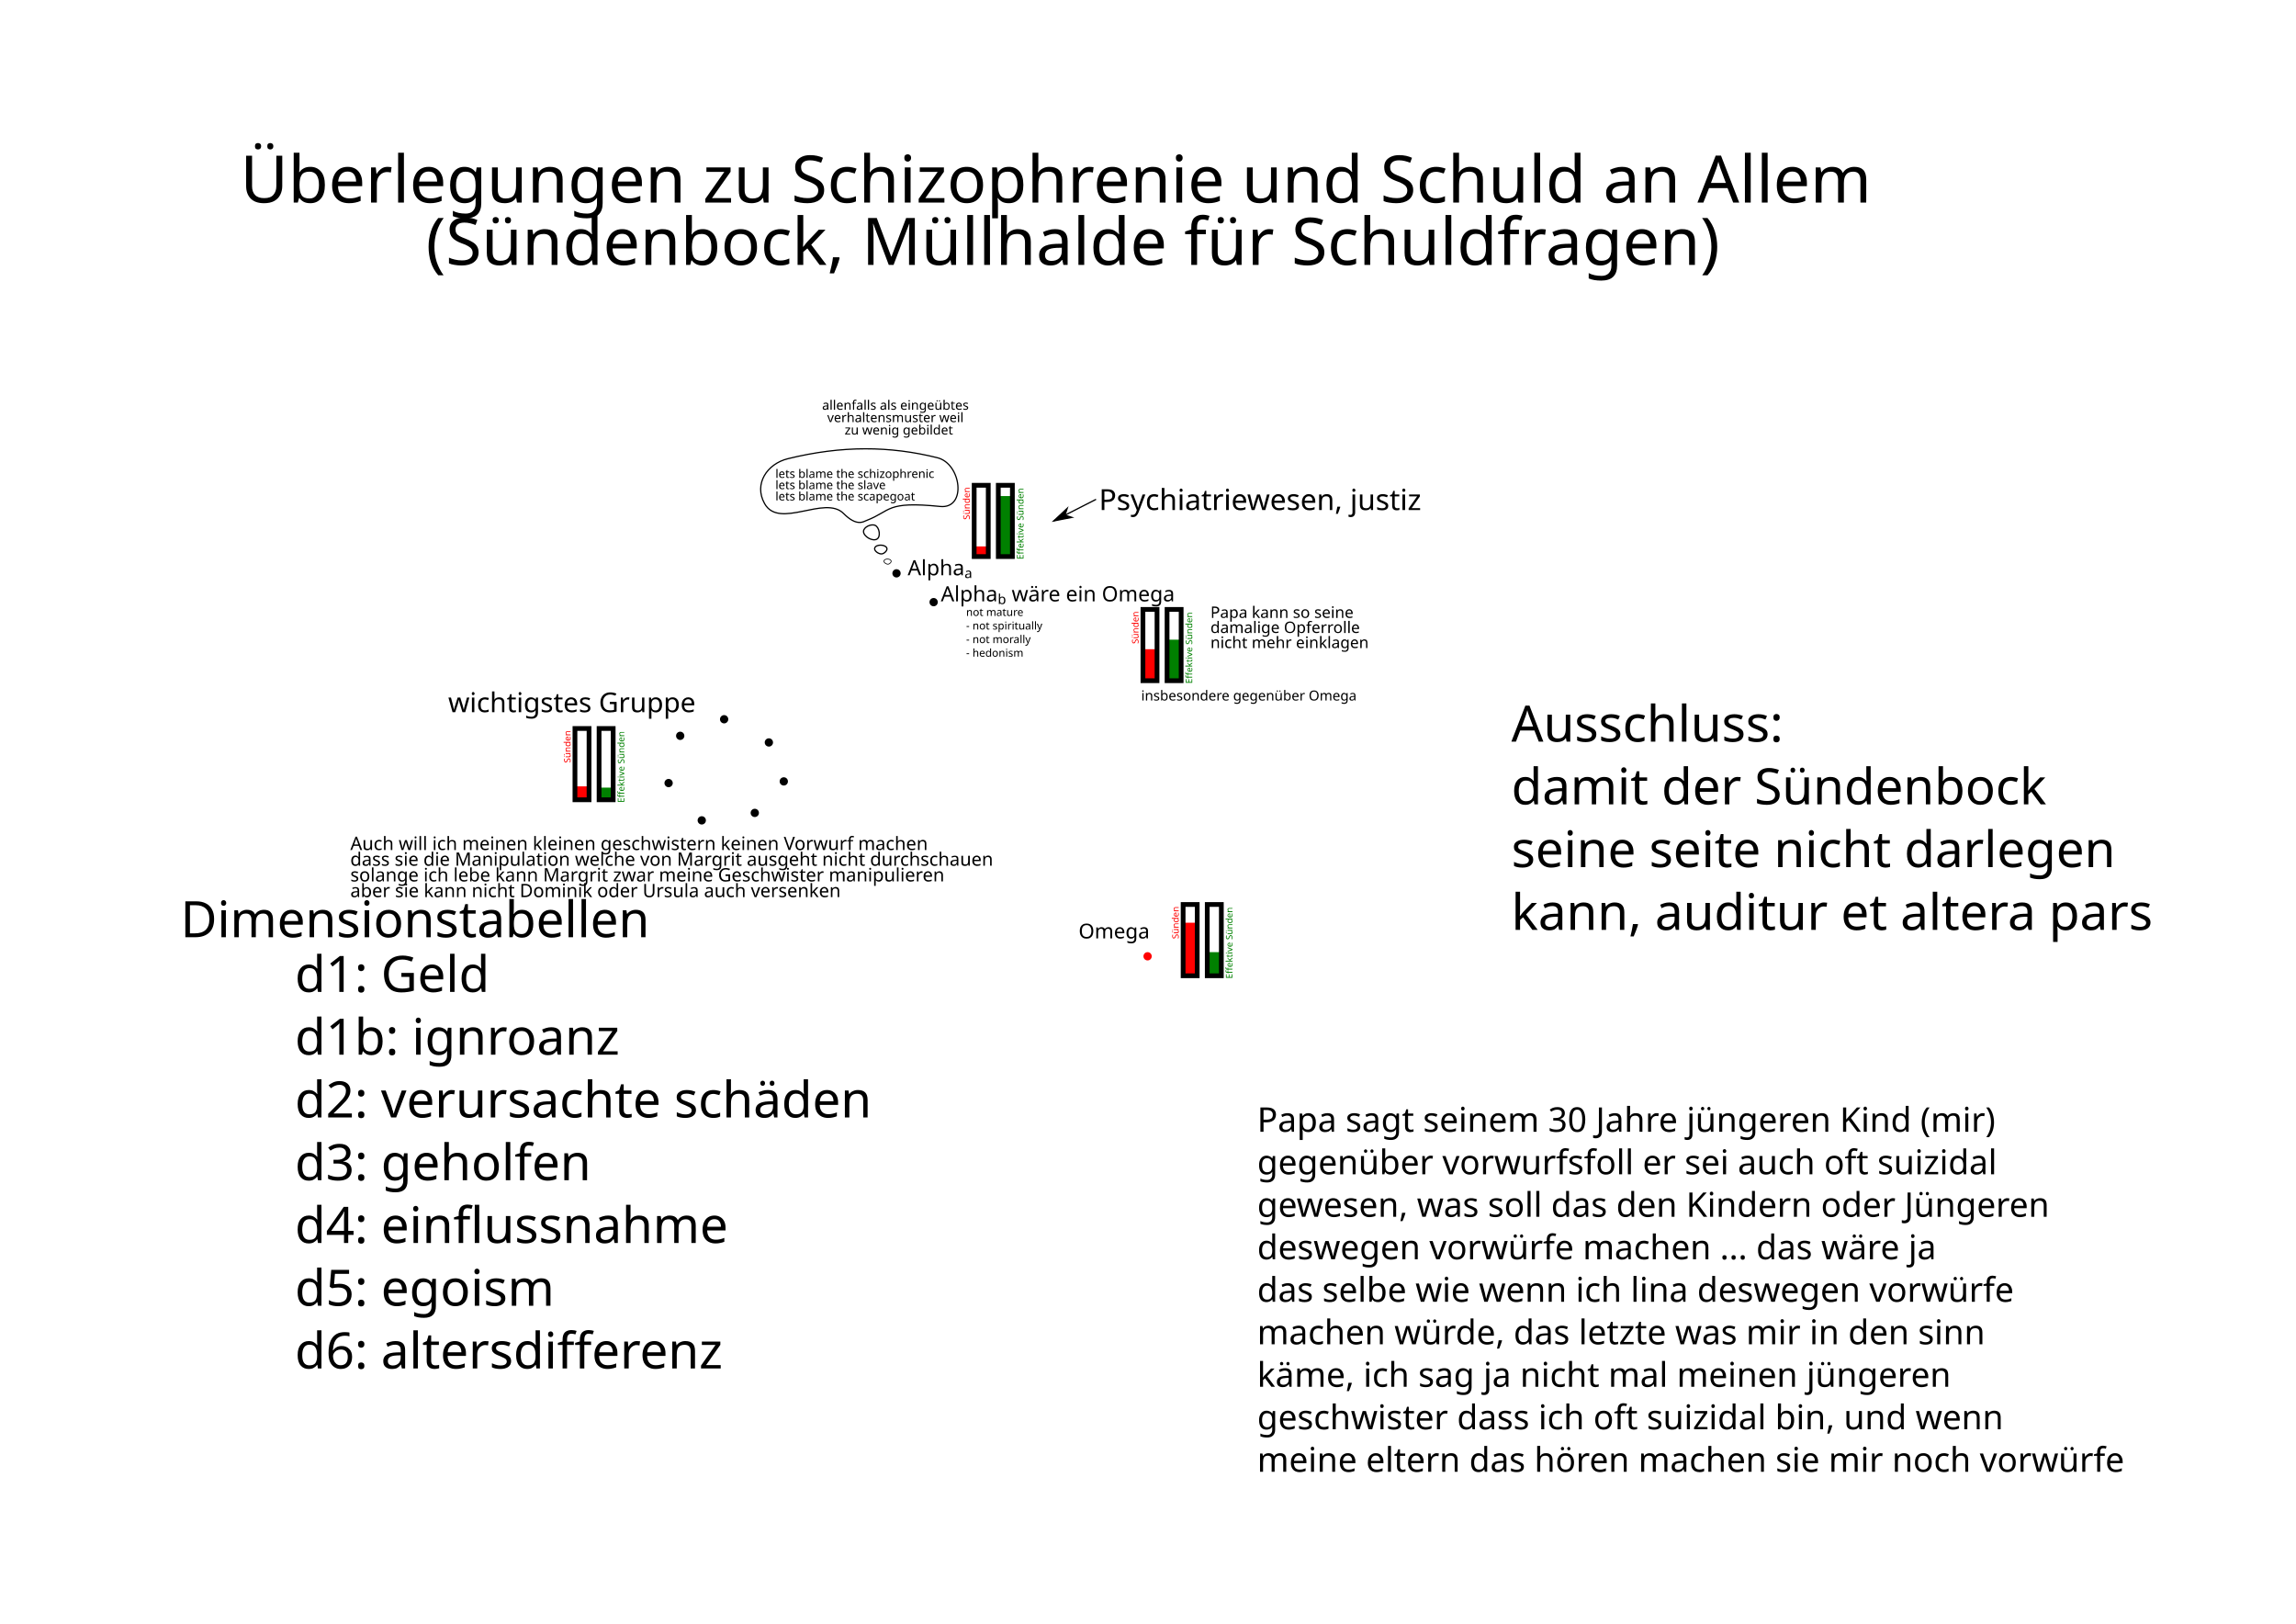
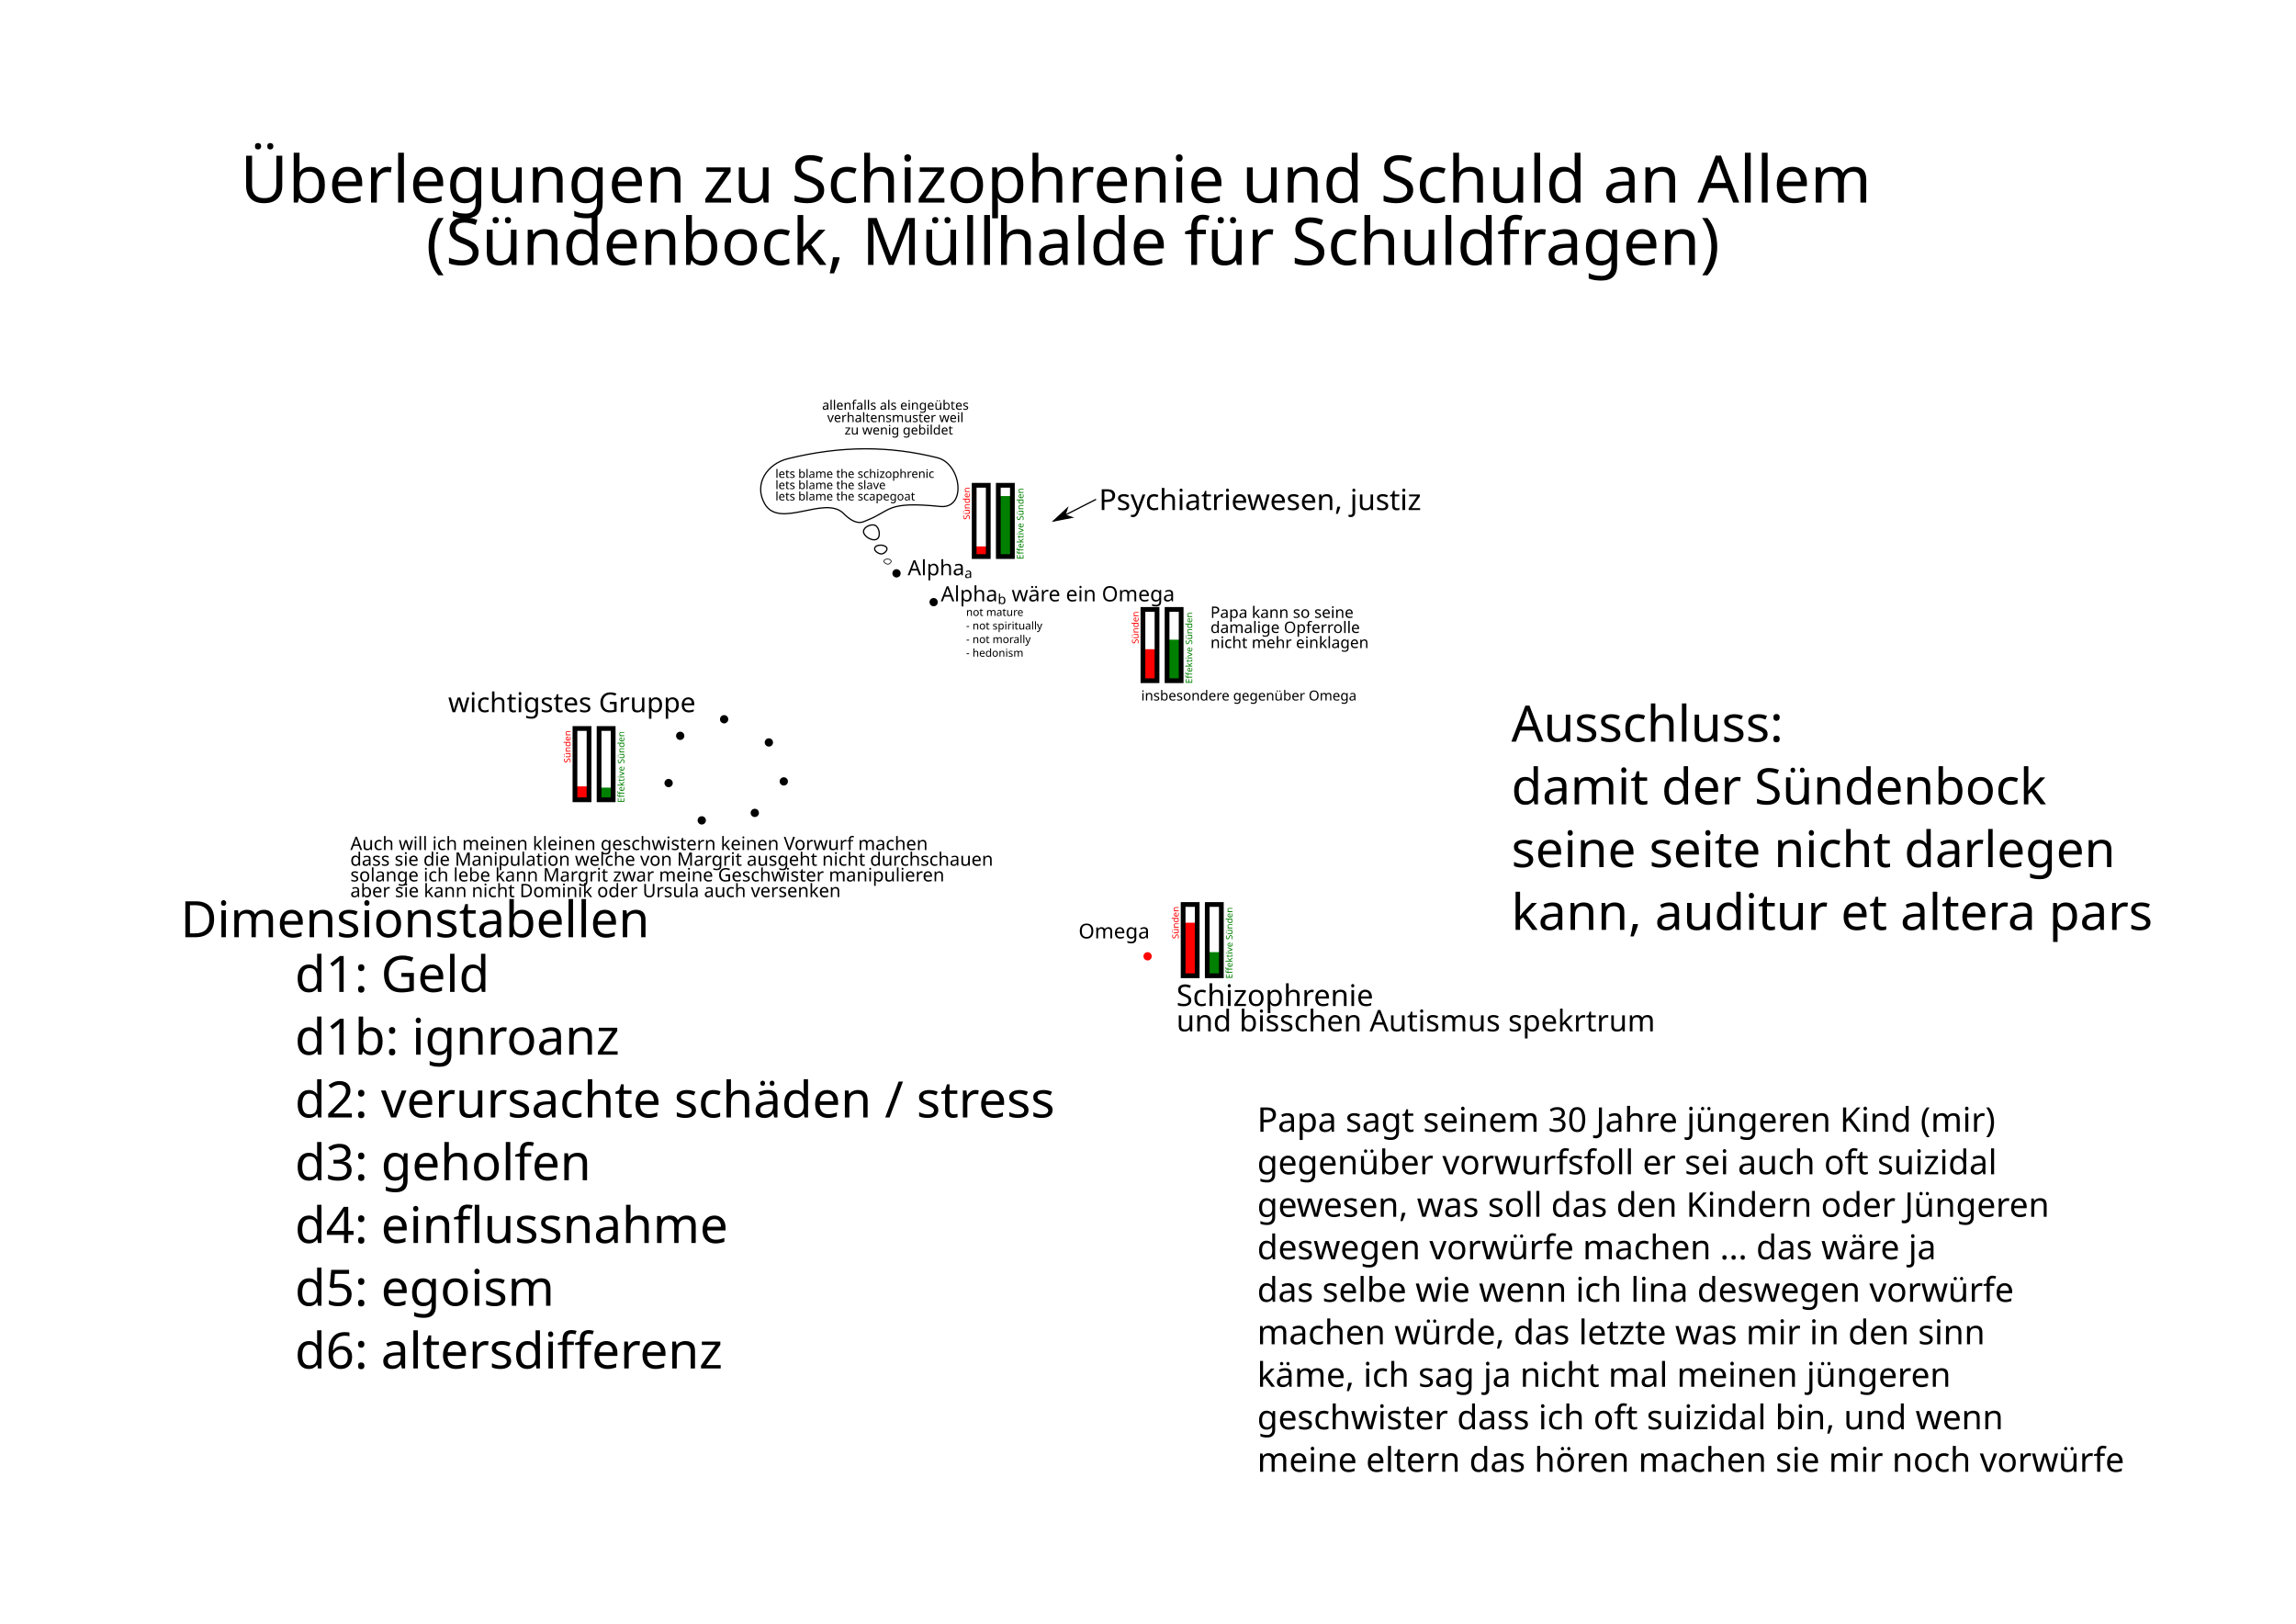
<svg xmlns="http://www.w3.org/2000/svg" width="297mm" height="210mm" viewBox="0 0 297 210" version="1.1" id="svg5">
  <defs id="defs2">
    <marker style="overflow:visible" id="Arrow1Lend" refX="0" refY="0" orient="auto">
      <path transform="matrix(-0.8,0,0,-0.8,-10,0)" style="fill:context-stroke;fill-rule:evenodd;stroke:context-stroke;stroke-width:1pt" d="M 0,0 5,-5 -12.5,0 5,5 Z" id="path21697" />
    </marker>
  </defs>
  <g id="layer1">
    <circle style="fill:#000000;stroke-width:6.136" id="path846" cx="115.969" cy="74.151" r="0.536" />
    <circle style="fill:#000000;stroke-width:6.136" id="path846-8" cx="87.988" cy="95.167" r="0.536" />
    <circle style="fill:#000000;stroke-width:6.136" id="path846-5" cx="86.488" cy="101.277" r="0.536" />
    <circle style="fill:#000000;stroke-width:6.136" id="path846-6" cx="90.776" cy="106.101" r="0.536" />
    <circle style="fill:#000000;stroke-width:6.136" id="path846-7" cx="97.636" cy="105.136" r="0.536" />
    <circle style="fill:#000000;stroke-width:6.136" id="path846-3" cx="101.388" cy="101.062" r="0.536" />
    <circle style="fill:#000000;stroke-width:6.136" id="path846-3-9" cx="93.67" cy="93.023" r="0.536" />
    <circle style="fill:#000000;stroke-width:6.136" id="path846-3-1" cx="99.458" cy="96.024" r="0.536" />
    <circle style="fill:#000000;stroke-width:6.136" id="path846-79" cx="120.772" cy="77.877" r="0.536" />
    <circle style="fill:#ff0000;stroke-width:6.136" id="path846-79-0" cx="148.447" cy="123.681" r="0.536" />
    <text xml:space="preserve" style="font-style:normal;font-weight:normal;font-size:8.483px;line-height:0.95;font-family:sans-serif;fill:#000000;fill-opacity:1;stroke:none;stroke-width:0.212" x="144.301" y="26.202" id="text1897">
      <tspan style="text-align:center;text-anchor:middle;stroke-width:0.212" x="144.301" y="26.202" id="tspan149867">Überlegungen zu Schizophrenie und Schuld an Allem</tspan>
      <tspan style="text-align:center;text-anchor:middle;stroke-width:0.212" x="144.301" y="34.261" id="tspan149871">(Sündenbock, Müllhalde für Schuldfragen)</tspan>
    </text>
    <text xml:space="preserve" style="font-style:normal;font-weight:normal;font-size:2.733px;line-height:1.25;font-family:sans-serif;fill:#000000;fill-opacity:1;stroke:none;stroke-width:0.068" x="117.41" y="74.402" id="text8878">
      <tspan id="tspan8876" style="stroke-width:0.068" x="117.41" y="74.402">Alpha<tspan style="font-size:1.776px;baseline-shift:sub;stroke-width:0.068" id="tspan52353">a</tspan>
      </tspan>
    </text>
    <text xml:space="preserve" style="font-style:normal;font-weight:normal;font-size:2.733px;line-height:1.25;font-family:sans-serif;fill:#000000;fill-opacity:1;stroke:none;stroke-width:0.068" x="121.699" y="77.776" id="text8878-7">
      <tspan id="tspan8876-4" style="stroke-width:0.068" x="121.699" y="77.776">Alpha<tspan style="font-size:1.776px;baseline-shift:sub;stroke-width:0.068" id="tspan124686">b</tspan> wäre ein Omega</tspan>
    </text>
    <text xml:space="preserve" style="font-style:normal;font-weight:normal;font-size:2.658px;line-height:1.25;font-family:sans-serif;fill:#000000;fill-opacity:1;stroke:none;stroke-width:0.066" x="139.519" y="121.37" id="text13382">
      <tspan id="tspan13380" style="stroke-width:0.066" x="139.519" y="121.37">Omega</tspan>
    </text>
    <g id="g31382" transform="matrix(0.6135747,0,0,0.6135747,81.1156,43.98102)">
      <rect style="fill:#ff0000;stroke-width:8.627" id="rect7339" width="2.97" height="11.181" x="117.228" y="122.818" />
      <rect style="fill:none;stroke:#000000;stroke-width:1;stroke-miterlimit:4;stroke-dasharray:none" id="rect7460" width="2.97" height="15.025" x="117.228" y="118.975" />
    </g>
    <g id="g31378" transform="matrix(0.6135747,0,0,0.6135747,75.23225,42.96265)">
      <rect style="fill:#008000;stroke-width:5.757" id="rect7339-1" width="2.97" height="4.979" x="131.903" y="130.68" />
      <rect style="fill:none;stroke:#000000;stroke-width:1;stroke-miterlimit:4;stroke-dasharray:none" id="rect7460-2" width="2.97" height="15.025" x="131.903" y="120.634" />
    </g>
    <text xml:space="preserve" style="font-style:normal;font-weight:normal;font-size:1.174px;line-height:0.85;font-family:sans-serif;fill:#000000;fill-opacity:1;stroke:none;stroke-width:0.029" x="-121.432" y="152.469" id="text14610" transform="rotate(-90)">
      <tspan style="fill:#ff0000;stroke-width:0.029" x="-121.432" y="152.469" id="tspan14612">Sünden</tspan>
    </text>
    <text xml:space="preserve" style="font-style:normal;font-weight:normal;font-size:1.174px;line-height:0.85;font-family:sans-serif;fill:#000000;fill-opacity:1;stroke:none;stroke-width:0.029" x="-126.578" y="159.423" id="text14610-4" transform="rotate(-90)">
      <tspan style="fill:#008000;stroke-width:0.029" x="-126.578" y="159.423" id="tspan14612-0">Effektive Sünden</tspan>
    </text>
    <rect style="fill:#ff0000;stroke-width:2.661" id="rect7339-5" width="1.822" height="1.734" x="74.374" y="101.704" />
    <rect style="fill:none;stroke:#000000;stroke-width:0.614;stroke-miterlimit:4;stroke-dasharray:none" id="rect7460-9" width="1.822" height="9.219" x="74.374" y="94.219" />
    <rect style="fill:#008000;stroke-width:2.534" id="rect7339-1-9" width="1.822" height="1.573" x="77.495" y="101.865" />
    <rect style="fill:none;stroke:#000000;stroke-width:0.614;stroke-miterlimit:4;stroke-dasharray:none" id="rect7460-2-4" width="1.822" height="9.219" x="77.495" y="94.219" />
    <text xml:space="preserve" style="font-style:normal;font-weight:normal;font-size:1.174px;line-height:0.85;font-family:sans-serif;fill:#000000;fill-opacity:1;stroke:none;stroke-width:0.029" x="-98.67" y="73.8" id="text14610-8" transform="rotate(-90)">
      <tspan style="fill:#ff0000;stroke-width:0.029" x="-98.67" y="73.8" id="tspan14612-2">Sünden</tspan>
    </text>
    <text xml:space="preserve" style="font-style:normal;font-weight:normal;font-size:1.174px;line-height:0.85;font-family:sans-serif;fill:#000000;fill-opacity:1;stroke:none;stroke-width:0.029" x="-103.816" y="80.754" id="text14610-4-1" transform="rotate(-90)">
      <tspan style="fill:#008000;stroke-width:0.029" x="-103.816" y="80.754" id="tspan14612-0-7">Effektive Sünden</tspan>
    </text>
    <rect style="fill:#ff0000;stroke-width:2.316" id="rect7339-8" width="1.822" height="1.313" x="126.015" y="70.669" />
    <rect style="fill:none;stroke:#000000;stroke-width:0.614;stroke-miterlimit:4;stroke-dasharray:none" id="rect7460-8" width="1.822" height="9.219" x="126.015" y="62.763" />
    <rect style="fill:#008000;stroke-width:5.653" id="rect7339-1-4" width="1.822" height="7.825" x="129.136" y="64.157" />
    <rect style="fill:none;stroke:#000000;stroke-width:0.614;stroke-miterlimit:4;stroke-dasharray:none" id="rect7460-2-1" width="1.822" height="9.219" x="129.136" y="62.763" />
    <text xml:space="preserve" style="font-style:normal;font-weight:normal;font-size:1.174px;line-height:0.85;font-family:sans-serif;fill:#000000;fill-opacity:1;stroke:none;stroke-width:0.029" x="-67.214" y="125.44" id="text14610-1" transform="rotate(-90)">
      <tspan style="fill:#ff0000;stroke-width:0.029" x="-67.214" y="125.44" id="tspan14612-9">Sünden</tspan>
    </text>
    <text xml:space="preserve" style="font-style:normal;font-weight:normal;font-size:1.174px;line-height:0.85;font-family:sans-serif;fill:#000000;fill-opacity:1;stroke:none;stroke-width:0.029" x="-72.36" y="132.394" id="text14610-4-7" transform="rotate(-90)">
      <tspan style="fill:#008000;stroke-width:0.029" x="-72.36" y="132.394" id="tspan14612-0-0">Effektive Sünden</tspan>
    </text>
    <rect style="fill:#ff0000;stroke-width:4.079" id="rect7339-8-8" width="1.822" height="4.073" x="147.845" y="83.965" />
    <rect style="fill:none;stroke:#000000;stroke-width:0.614;stroke-miterlimit:4;stroke-dasharray:none" id="rect7460-8-1" width="1.822" height="9.219" x="147.845" y="78.819" />
    <rect style="fill:#008000;stroke-width:4.655" id="rect7339-1-4-6" width="1.822" height="5.306" x="150.966" y="82.732" />
    <rect style="fill:none;stroke:#000000;stroke-width:0.614;stroke-miterlimit:4;stroke-dasharray:none" id="rect7460-2-1-3" width="1.822" height="9.219" x="150.966" y="78.819" />
    <text xml:space="preserve" style="font-style:normal;font-weight:normal;font-size:1.174px;line-height:0.85;font-family:sans-serif;fill:#000000;fill-opacity:1;stroke:none;stroke-width:0.029" x="-83.27" y="147.27" id="text14610-1-7" transform="rotate(-90)">
      <tspan style="fill:#ff0000;stroke-width:0.029" x="-83.27" y="147.27" id="tspan14612-9-2">Sünden</tspan>
    </text>
    <text xml:space="preserve" style="font-style:normal;font-weight:normal;font-size:1.174px;line-height:0.85;font-family:sans-serif;fill:#000000;fill-opacity:1;stroke:none;stroke-width:0.029" x="-88.416" y="154.224" id="text14610-4-7-5" transform="rotate(-90)">
      <tspan style="fill:#008000;stroke-width:0.029" x="-88.416" y="154.224" id="tspan14612-0-0-4">Effektive Sünden</tspan>
    </text>
    <text xml:space="preserve" style="font-style:normal;font-weight:normal;font-size:3.766px;line-height:1.25;font-family:sans-serif;fill:#000000;fill-opacity:1;stroke:none;stroke-width:0.094" x="142.157" y="65.97" id="text21365">
      <tspan id="tspan21363" style="stroke-width:0.094" x="142.157" y="65.97">Psychiatriewesen, justiz</tspan>
    </text>
    <path style="fill:none;stroke:#000000;stroke-width:0.162px;stroke-linecap:butt;stroke-linejoin:miter;stroke-opacity:1;marker-end:url(#Arrow1Lend)" d="m 141.782,64.579 -5.467,2.787" id="path21692" />
    <text xml:space="preserve" style="font-style:normal;font-weight:normal;font-size:1.536px;line-height:0.95;font-family:sans-serif;fill:#000000;fill-opacity:1;stroke:none;stroke-width:0.038" x="100.308" y="61.801" id="text42650">
      <tspan id="tspan42648" style="stroke-width:0.038" x="100.308" y="61.801">lets blame the schizophrenic</tspan>
      <tspan style="stroke-width:0.038" x="100.308" y="63.261" id="tspan42652">lets blame the slave</tspan>
      <tspan style="stroke-width:0.038" x="100.308" y="64.72" id="tspan42654">lets blame the scapegoat</tspan>
    </text>
    <text xml:space="preserve" style="font-style:normal;font-weight:normal;font-size:6.494px;line-height:1.25;font-family:sans-serif;fill:#000000;fill-opacity:1;stroke:none;stroke-width:0.162" x="195.505" y="95.917" id="text54803">
      <tspan id="tspan54801" style="stroke-width:0.162" x="195.505" y="95.917">Ausschluss:</tspan>
      <tspan style="stroke-width:0.162" x="195.505" y="104.034" id="tspan54805">damit der Sündenbock</tspan>
      <tspan style="stroke-width:0.162" x="195.505" y="112.151" id="tspan54807">seine seite nicht darlegen</tspan>
      <tspan style="stroke-width:0.162" x="195.505" y="120.268" id="tspan54809">kann, auditur et altera pars</tspan>
    </text>
    <text xml:space="preserve" style="font-style:normal;font-weight:normal;font-size:6.494px;line-height:1.25;font-family:sans-serif;fill:#000000;fill-opacity:1;stroke:none;stroke-width:0.162" x="38.143" y="128.29" id="text57346">
      <tspan id="tspan57344" style="stroke-width:0.162" x="38.143" y="128.29">d1: Geld </tspan>
      <tspan style="stroke-width:0.162" x="38.143" y="136.407" id="tspan94112">d1b: ignroanz</tspan>
-       <tspan style="stroke-width:0.162" x="38.143" y="144.524" id="tspan57348">d2: verursachte schäden</tspan>
+       <tspan style="stroke-width:0.162" x="38.143" y="144.524" id="tspan57348">d2: verursachte schäden / stress</tspan>
      <tspan style="stroke-width:0.162" x="38.143" y="152.641" id="tspan57350">d3: geholfen</tspan>
      <tspan style="stroke-width:0.162" x="38.143" y="160.758" id="tspan67720">d4: einflussnahme</tspan>
      <tspan style="stroke-width:0.162" x="38.143" y="168.875" id="tspan74308">d5: egoism</tspan>
      <tspan style="stroke-width:0.162" x="38.143" y="176.992" id="tspan80456">d6: altersdifferenz</tspan>
    </text>
    <text xml:space="preserve" style="font-style:normal;font-weight:normal;font-size:6.494px;line-height:1.25;font-family:sans-serif;fill:#000000;fill-opacity:1;stroke:none;stroke-width:0.162" x="23.35" y="121.215" id="text57919">
      <tspan id="tspan57917" style="stroke-width:0.162" x="23.35" y="121.215">Dimensionstabellen</tspan>
    </text>
    <text xml:space="preserve" style="font-style:normal;font-weight:normal;font-size:1.406px;line-height:1.25;font-family:sans-serif;fill:#000000;fill-opacity:1;stroke:none;stroke-width:0.035" x="124.969" y="79.658" id="text73614">
      <tspan id="tspan73612" style="stroke-width:0.035" x="124.969" y="79.658">not mature</tspan>
      <tspan style="stroke-width:0.035" x="124.969" y="81.415" id="tspan103892">- not spiritually</tspan>
      <tspan style="stroke-width:0.035" x="124.969" y="83.172" id="tspan103896">- not morally</tspan>
      <tspan style="stroke-width:0.035" x="124.969" y="84.929" id="tspan134975">- hedonism</tspan>
    </text>
    <path style="fill:none;stroke:#000000;stroke-width:0.158;stroke-linecap:round;stroke-linejoin:round;stroke-miterlimit:4;stroke-dasharray:none;stroke-opacity:1" d="m 112.054,67.329 c -0.348,0.133 -1.222,0.807 -2.935,-0.917 -2.42,-2.435 -8.327,2.109 -10.22,-1.286 -1.412,-2.534 0.321,-5.135 3.007,-5.797 7.018,-1.729 13.232,-1.651 19.357,-0.126 3.095,0.771 3.835,6.65 0.352,6.299 -7.11,-0.716 -6.267,0.571 -9.561,1.827 z" id="path99243" />
    <path style="fill:none;stroke:#000000;stroke-width:0.162px;stroke-linecap:butt;stroke-linejoin:miter;stroke-opacity:1" d="m 111.701,68.722 c 0.015,-0.57 1.032,-1.027 1.535,-0.758 0.517,0.276 0.713,1.415 0.227,1.743 -0.557,0.377 -1.78,-0.313 -1.762,-0.985 z" id="path102188" />
    <path style="fill:none;stroke:#000000;stroke-width:0.162px;stroke-linecap:butt;stroke-linejoin:miter;stroke-opacity:1" d="m 113.154,70.863 c 0.182,-0.485 1.337,-0.47 1.554,0 0.143,0.309 -0.324,0.752 -0.663,0.777 -0.393,0.029 -1.029,-0.408 -0.891,-0.777 z" id="path102190" />
    <path style="fill:none;stroke:#000000;stroke-width:0.095px;stroke-linecap:butt;stroke-linejoin:miter;stroke-opacity:1" d="m 114.351,72.515 c 0.107,-0.285 0.785,-0.276 0.913,0 0.084,0.182 -0.19,0.442 -0.39,0.456 -0.231,0.017 -0.604,-0.24 -0.523,-0.456 z" id="path102190-3" />
    <text xml:space="preserve" style="font-style:normal;font-weight:normal;font-size:1.794px;line-height:1.25;font-family:sans-serif;fill:#000000;fill-opacity:1;stroke:none;stroke-width:0.045" x="147.615" y="90.596" id="text138344">
      <tspan id="tspan138342" style="stroke-width:0.045" x="147.615" y="90.596">insbesondere gegenüber Omega</tspan>
    </text>
    <text xml:space="preserve" style="font-style:normal;font-weight:normal;font-size:2.053px;line-height:0.95;font-family:sans-serif;fill:#000000;fill-opacity:1;stroke:none;stroke-width:0.051" x="156.579" y="79.916" id="text142436">
      <tspan style="stroke-width:0.051" x="156.579" y="79.916" id="tspan142438">Papa kann so seine</tspan>
      <tspan style="stroke-width:0.051" x="156.579" y="81.867" id="tspan142442">damalige Opferrolle</tspan>
      <tspan style="stroke-width:0.051" x="156.579" y="83.817" id="tspan142444">nicht mehr einklagen</tspan>
    </text>
    <text xml:space="preserve" style="font-style:normal;font-weight:normal;font-size:4.398px;line-height:1.25;font-family:sans-serif;fill:#000000;fill-opacity:1;stroke:none;stroke-width:0.11" x="162.618" y="146.375" id="text145380">
      <tspan style="stroke-width:0.11" x="162.618" y="146.375" id="tspan145382">Papa sagt seinem 30 Jahre jüngeren Kind (mir)</tspan>
      <tspan style="stroke-width:0.11" x="162.618" y="151.872" id="tspan145386">gegenüber vorwurfsfoll er sei auch oft suizidal</tspan>
      <tspan style="stroke-width:0.11" x="162.618" y="157.369" id="tspan145390">gewesen, was soll das den Kindern oder Jüngeren</tspan>
      <tspan style="stroke-width:0.11" x="162.618" y="162.866" id="tspan145392">deswegen vorwürfe machen ... das wäre ja</tspan>
      <tspan style="stroke-width:0.11" x="162.618" y="168.363" id="tspan146551">das selbe wie wenn ich lina deswegen vorwürfe</tspan>
      <tspan style="stroke-width:0.11" x="162.618" y="173.86" id="tspan146553">machen würde, das letzte was mir in den sinn</tspan>
      <tspan style="stroke-width:0.11" x="162.618" y="179.357" id="tspan146555">käme, ich sag ja nicht mal meinen jüngeren</tspan>
      <tspan style="stroke-width:0.11" x="162.618" y="184.854" id="tspan146557">geschwister dass ich oft suizidal bin, und wenn</tspan>
      <tspan style="stroke-width:0.11" x="162.618" y="190.351" id="tspan147179">meine eltern das hören machen sie mir noch vorwürfe</tspan>
    </text>
    <text xml:space="preserve" style="font-style:normal;font-weight:normal;font-size:3.528px;line-height:1.25;font-family:sans-serif;fill:#000000;fill-opacity:1;stroke:none;stroke-width:0.265" x="57.976" y="92.111" id="text152476">
      <tspan id="tspan152474" style="font-size:3.528px;stroke-width:0.265" x="57.976" y="92.111">wichtigstes Gruppe</tspan>
    </text>
    <text xml:space="preserve" style="font-style:normal;font-weight:normal;font-size:2.391px;line-height:0.85;font-family:sans-serif;fill:#000000;fill-opacity:1;stroke:none;stroke-width:0.06" x="45.318" y="109.933" id="text156368">
      <tspan id="tspan156366" style="stroke-width:0.06" x="45.318" y="109.933">Auch will ich meinen kleinen geschwistern keinen Vorwurf machen</tspan>
      <tspan style="stroke-width:0.06" x="45.318" y="111.965" id="tspan156370">dass sie die Manipulation welche von Margrit ausgeht nicht durchschauen</tspan>
      <tspan style="stroke-width:0.06" x="45.318" y="113.997" id="tspan164906">solange ich lebe kann Margrit zwar meine Geschwister manipulieren</tspan>
      <tspan style="stroke-width:0.06" x="45.318" y="116.029" id="tspan164908">aber sie kann nicht Dominik oder Ursula auch versenken</tspan>
    </text>
    <text xml:space="preserve" style="font-style:normal;font-weight:normal;font-size:1.689px;line-height:0.95;font-family:sans-serif;fill:#000000;fill-opacity:1;stroke:none;stroke-width:0.042" x="117.367" y="52.992" id="text173766">
      <tspan id="tspan173764" style="text-align:center;text-anchor:middle;stroke-width:0.042" x="117.367" y="52.992">allenfalls als eingeübtes</tspan>
      <tspan style="text-align:center;text-anchor:middle;stroke-width:0.042" x="117.367" y="54.596" id="tspan173768">verhaltensmuster weil</tspan>
      <tspan style="text-align:center;text-anchor:middle;stroke-width:0.042" x="117.367" y="56.201" id="tspan173770">zu wenig gebildet</tspan>
    </text>
+     <text xml:space="preserve" style="font-style:normal;font-weight:normal;font-size:3.856px;line-height:0.85;font-family:sans-serif;fill:#000000;fill-opacity:1;stroke:none;stroke-width:0.096" x="152.166" y="130.111" id="text188053">
+       <tspan id="tspan188051" style="stroke-width:0.096" x="152.166" y="130.111">Schizophrenie</tspan>
+       <tspan style="stroke-width:0.096" x="152.166" y="133.388" id="tspan188055">und bisschen Autismus spekrtrum</tspan>
+     </text>
  </g>
</svg>
